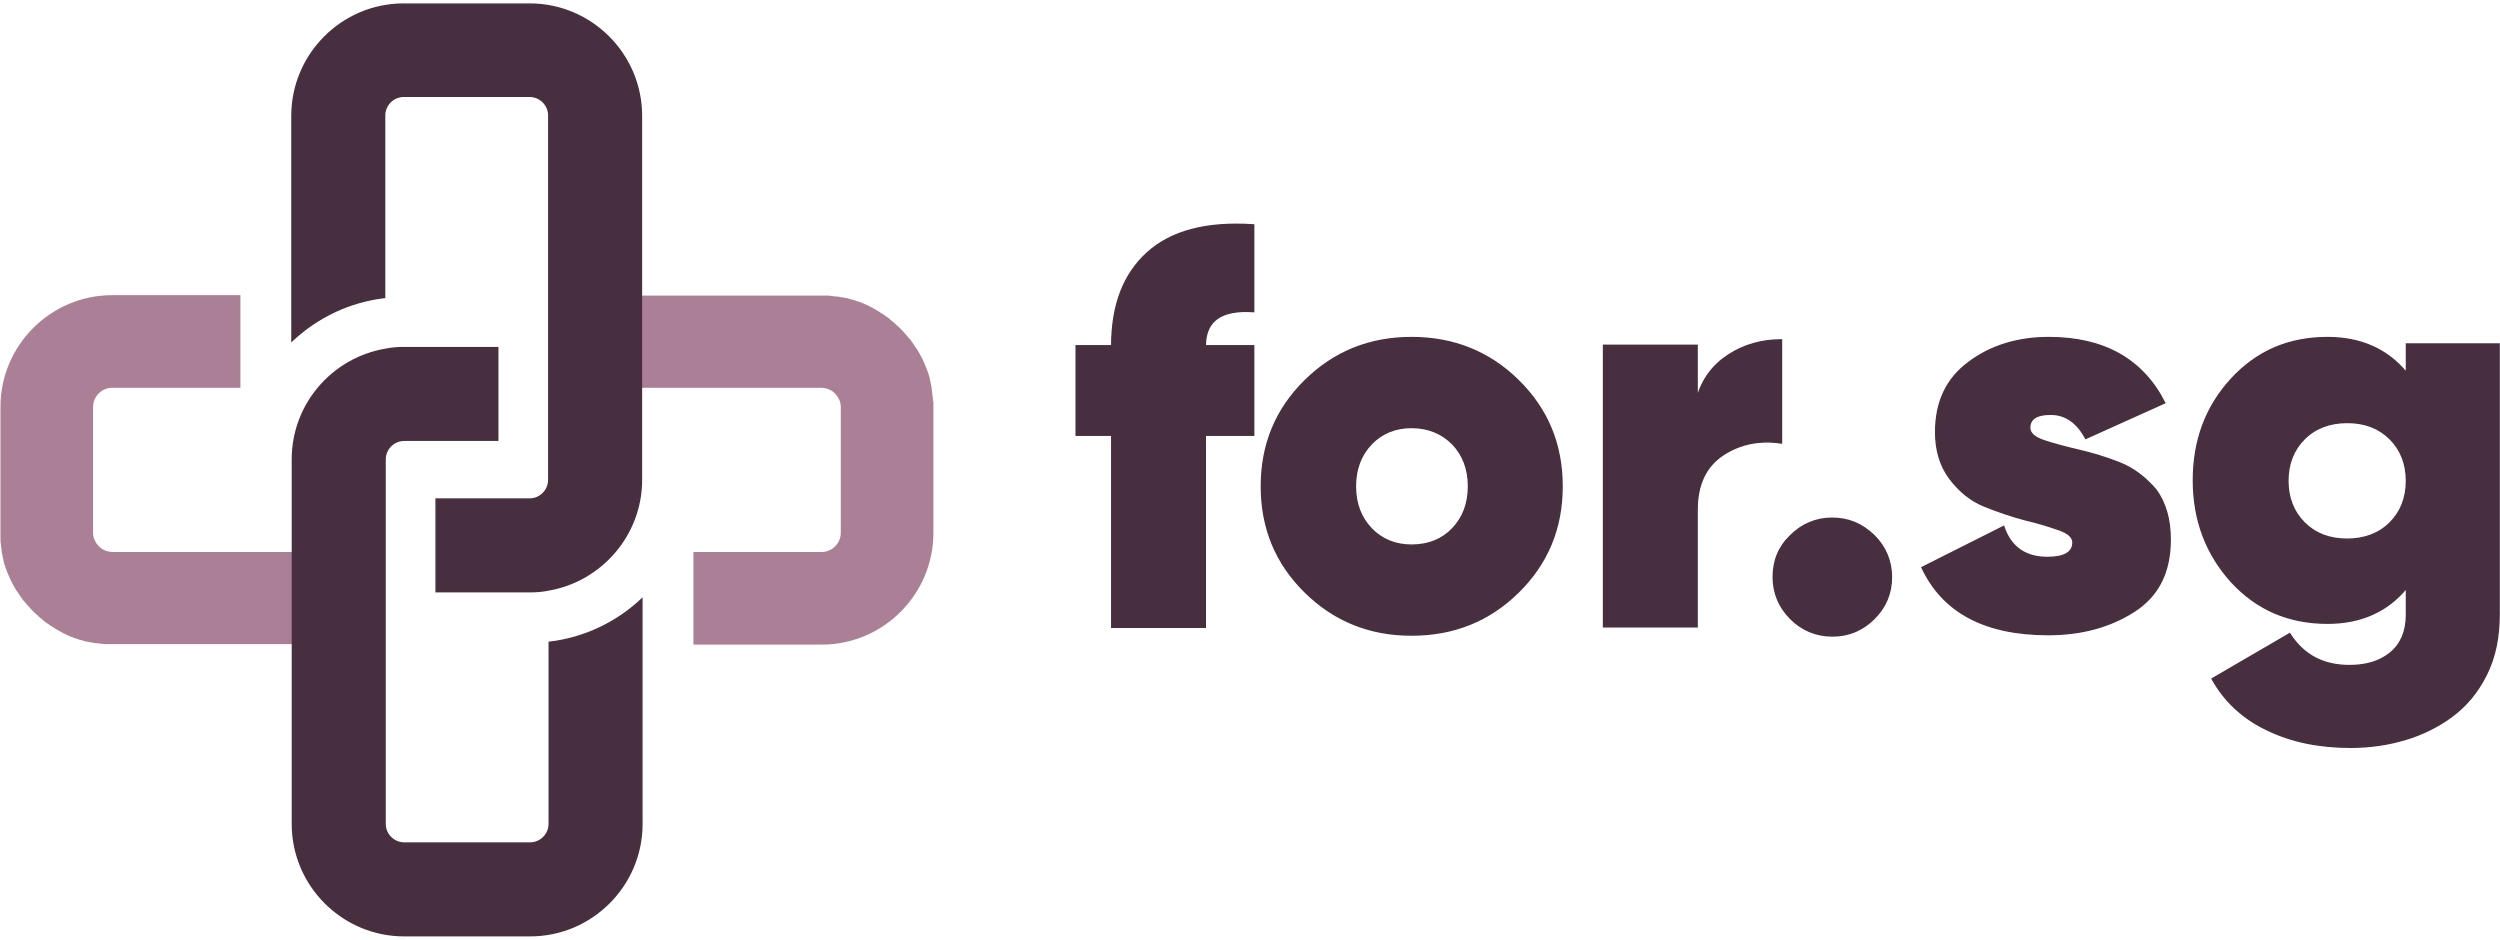
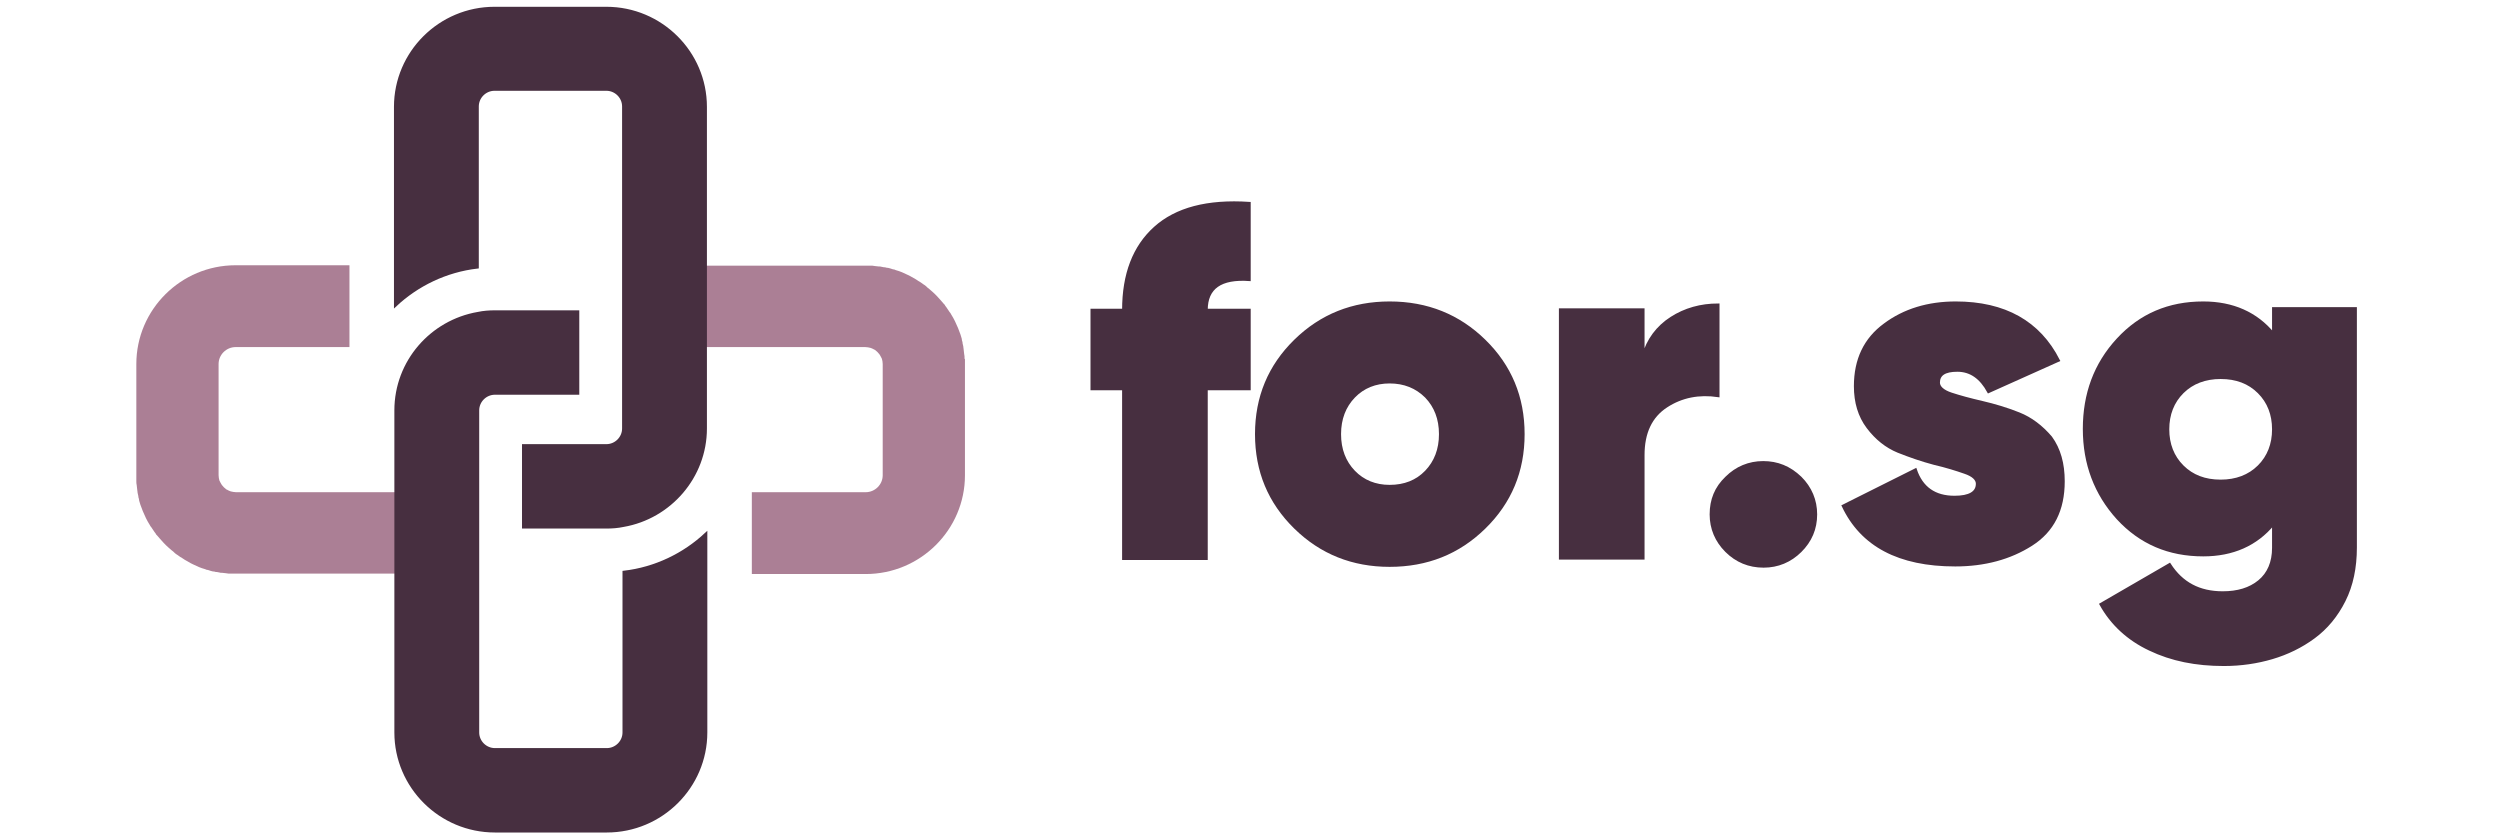
- <svg xmlns="http://www.w3.org/2000/svg" width="548" height="206" viewBox="0 0 548 206" fill="none">
-   <path d="M24.7 121C24.3 121 23.8 120.9 23.4 120.8C23.1 120.7 22.9 120.6 22.7 120.5C22.6 120.4 22.5 120.4 22.3 120.3C21.9 120 21.5 119.6 21.2 119.2C21 118.9 20.8 118.5 20.6 118.1C20.5 117.7 20.4 117.3 20.4 116.8V89.2C20.4 86.9 22.3 85 24.6 85H52.7V64.7H24.6C11.1 64.7 0.1 75.7 0.1 89.2V116.8C0.1 117.2 0.1 117.6 0.1 118C0.1 118.1 0.1 118.1 0.1 118.2C0.1 118.6 0.1 118.9 0.2 119.3C0.2 119.6 0.3 119.9 0.3 120.2C0.3 120.5 0.4 120.8 0.4 121V121.1C0.5 121.4 0.5 121.7 0.6 122C0.6 122.1 0.6 122.1 0.6 122.2C0.7 122.5 0.8 122.8 0.8 123.1C0.9 123.4 1 123.8 1.1 124.1C1.3 124.7 1.5 125.2 1.7 125.7C2.2 126.9 2.7 128 3.4 129.1C3.5 129.3 3.6 129.5 3.8 129.7C3.9 129.8 3.9 129.9 4 130C4.1 130.2 4.3 130.4 4.4 130.6C4.5 130.7 4.5 130.8 4.6 130.9C4.8 131.1 4.9 131.3 5 131.5C5.1 131.6 5.1 131.6 5.2 131.7C5.4 131.9 5.6 132.2 5.8 132.4C6.5 133.2 7.2 134 8 134.7C8.3 134.9 8.5 135.2 8.8 135.4C9.1 135.6 9.3 135.8 9.6 136.1C9.8 136.3 10 136.4 10.3 136.6C10.7 136.9 11.1 137.2 11.5 137.4C11.7 137.5 11.9 137.7 12.1 137.8C12.6 138.1 13 138.3 13.5 138.6C13.7 138.7 13.9 138.8 14.1 138.9C15.1 139.4 16 139.8 17.1 140.1C17.3 140.2 17.5 140.3 17.8 140.3C18 140.4 18.2 140.4 18.4 140.5C18.7 140.6 19.1 140.7 19.4 140.7C19.6 140.8 19.8 140.8 20 140.8C20.2 140.8 20.3 140.9 20.5 140.9C20.8 141 21 141 21.3 141C21.6 141 21.9 141.1 22.2 141.1C22.4 141.1 22.7 141.2 22.9 141.2C23.1 141.2 23.3 141.2 23.5 141.2C23.9 141.2 24.3 141.2 24.6 141.2H64V121H24.7Z" fill="#AB7F95" />
-   <path d="M204.5 87.8C204.5 87.4 204.5 87.1 204.4 86.7C204.4 86.4 204.3 86.1 204.3 85.8C204.3 85.5 204.2 85.2 204.2 85V84.9C204.1 84.6 204.1 84.3 204 84C204 83.9 204 83.9 204 83.8C203.9 83.5 203.8 83.2 203.8 82.9C203.7 82.6 203.6 82.2 203.5 81.9C203.3 81.3 203.1 80.8 202.9 80.3C202.4 79.1 201.9 78 201.2 76.9C201.1 76.7 201 76.5 200.8 76.3C200.7 76.2 200.7 76.1 200.6 76C200.5 75.8 200.3 75.6 200.2 75.4C200.1 75.3 200.1 75.2 200 75.1C199.8 74.9 199.7 74.7 199.6 74.5C199.5 74.4 199.5 74.4 199.4 74.3C199.2 74.1 199 73.8 198.8 73.6C198.1 72.8 197.4 72 196.6 71.3C196.3 71.1 196.1 70.8 195.8 70.6C195.5 70.4 195.3 70.2 195 69.9C194.8 69.7 194.6 69.6 194.3 69.4C193.9 69.1 193.5 68.8 193.1 68.6C192.9 68.5 192.7 68.3 192.5 68.2C192 67.9 191.6 67.7 191.1 67.4C190.9 67.3 190.7 67.2 190.5 67.1C189.5 66.6 188.6 66.2 187.5 65.9C187.3 65.8 187.1 65.7 186.8 65.7C186.6 65.6 186.4 65.6 186.2 65.5C185.9 65.4 185.5 65.3 185.2 65.3C185 65.2 184.8 65.2 184.6 65.2C184.4 65.2 184.3 65.1 184.1 65.1C183.8 65 183.6 65 183.3 65C183 65 182.7 64.9 182.4 64.9C182.2 64.9 181.9 64.8 181.7 64.8C181.5 64.8 181.3 64.8 181.1 64.8C180.7 64.8 180.3 64.8 180 64.8H140.6V85H180C180.4 85 180.9 85.1 181.3 85.2C181.6 85.3 181.8 85.4 182 85.5C182.1 85.6 182.2 85.6 182.4 85.7C182.8 86 183.2 86.4 183.5 86.8C183.7 87.1 183.9 87.5 184.1 87.9C184.2 88.3 184.3 88.7 184.3 89.2V116.8C184.3 119.1 182.4 121 180.1 121H152V141.3H180.1C193.6 141.3 204.6 130.3 204.6 116.8V89.2C204.6 88.8 204.6 88.4 204.6 88C204.5 87.9 204.5 87.9 204.5 87.8Z" fill="#AB7F95" />
-   <path d="M120.4 180.6C120.4 182.9 118.5 184.8 116.2 184.8H88.6C86.3 184.8 84.4 182.9 84.4 180.6V129.3V100.7C84.4 98.4 86.3 96.5 88.6 96.5H109.1V76.2H88.6C87.2 76.2 85.8 76.3 84.4 76.6C72.9 78.6 64.1 88.6 64.1 100.7V105.2V121V141.3V180.6C64.1 194.1 75.1 205.1 88.6 205.1H116.2C129.7 205.1 140.7 194.1 140.7 180.6V131.3C135.3 136.4 128.2 139.9 120.4 140.8V180.6Z" fill="#472F40" stroke="#472F40" stroke-width="0.319" stroke-miterlimit="10" />
-   <path d="M116.1 0.9H88.5C75 0.9 64 11.9 64 25.4V74.7C69.4 69.6 76.5 66.1 84.3 65.2V25.3C84.3 23 86.2 21.1 88.5 21.1H116.1C118.4 21.1 120.3 23 120.3 25.3V105.2C120.3 107.5 118.4 109.4 116.1 109.4H95.6V129.7H116.1C117.5 129.7 118.9 129.6 120.3 129.3C131.8 127.3 140.6 117.2 140.6 105.2V85V64.7V25.4C140.6 11.9 129.6 0.9 116.1 0.9Z" fill="#472F40" stroke="#472F40" stroke-width="0.319" stroke-miterlimit="10" />
-   <path d="M251.5 55.4C246.3 60.1 243.7 66.9 243.7 75.8H235.9V95.4H243.7V137.5H264.2V95.4H274.8V75.8H264.2C264.2 70.3 267.7 67.8 274.8 68.3V49.3C264.4 48.6 256.7 50.7 251.5 55.4Z" fill="#472F40" stroke="#472F40" stroke-width="0.319" stroke-miterlimit="10" />
-   <path d="M309.4 74C300.3 74 292.5 77.1 286.1 83.4C279.7 89.7 276.5 97.4 276.5 106.6C276.5 115.8 279.7 123.5 286.1 129.8C292.5 136.1 300.3 139.2 309.4 139.2C318.6 139.2 326.4 136.1 332.8 129.8C339.2 123.5 342.4 115.8 342.4 106.6C342.4 97.4 339.2 89.7 332.8 83.4C326.5 77.2 318.7 74 309.4 74ZM318.4 115.9C316.1 118.3 313.1 119.5 309.4 119.5C305.9 119.5 302.9 118.3 300.6 115.9C298.3 113.5 297.1 110.4 297.1 106.6C297.1 102.8 298.3 99.7 300.6 97.3C302.9 94.9 305.9 93.7 309.4 93.7C313 93.7 316 94.9 318.4 97.3C320.7 99.7 321.9 102.8 321.9 106.6C321.9 110.4 320.7 113.5 318.4 115.9Z" fill="#472F40" stroke="#472F40" stroke-width="0.319" stroke-miterlimit="10" />
-   <path d="M390.5 74.5C386.2 74.5 382.3 75.6 378.9 77.8C375.5 80 373.1 83.2 372 87.2V75.7H351.5V137.4H372V111.8C372 106.2 373.9 102.2 377.7 99.7C381.5 97.2 385.8 96.4 390.5 97.1V74.5Z" fill="#472F40" stroke="#472F40" stroke-width="0.319" stroke-miterlimit="10" />
-   <path d="M401.6 113.6C398.1 113.6 395 114.9 392.5 117.4C389.9 119.9 388.7 122.9 388.7 126.5C388.7 130 390 133.1 392.5 135.6C395 138.1 398.1 139.4 401.7 139.4C405.2 139.4 408.3 138.1 410.8 135.6C413.3 133.1 414.6 130.1 414.6 126.5C414.6 123 413.3 119.9 410.8 117.4C408.1 114.8 405.1 113.6 401.6 113.6Z" fill="#472F40" stroke="#472F40" stroke-width="0.319" stroke-miterlimit="10" />
-   <path d="M464.7 101.5C461.7 100.3 458.7 99.4 455.7 98.7C452.7 98 450.1 97.3 448 96.6C445.9 95.9 444.9 94.9 444.9 93.8C444.9 91.8 446.4 90.8 449.5 90.8C452.8 90.8 455.3 92.6 457.2 96.1L474.5 88.3C469.7 78.8 461.2 74 449.1 74C442.3 74 436.4 75.8 431.6 79.4C426.7 83 424.3 88.1 424.3 94.7C424.3 98.7 425.3 102.1 427.4 104.9C429.5 107.7 432 109.7 434.9 110.9C437.9 112.1 440.8 113.1 443.8 113.9C446.8 114.6 449.3 115.4 451.3 116.1C453.4 116.8 454.4 117.8 454.4 118.9C454.4 121.1 452.5 122.2 448.8 122.2C443.9 122.2 440.7 119.9 439.2 115.4L421.3 124.4C425.9 134.2 435.1 139.1 449 139.1C456.2 139.1 462.5 137.4 467.8 134C473.1 130.6 475.7 125.4 475.7 118.3C475.7 113.9 474.7 110.3 472.6 107.4C470.3 104.7 467.7 102.7 464.7 101.5Z" fill="#472F40" stroke="#472F40" stroke-width="0.319" stroke-miterlimit="10" />
-   <path d="M527.5 75.8V81.7C523.3 76.6 517.5 74 510.2 74C501.7 74 494.7 77 489.1 83.1C483.5 89.2 480.8 96.6 480.8 105.3C480.8 114 483.6 121.4 489.1 127.5C494.7 133.6 501.7 136.6 510.2 136.6C517.5 136.6 523.3 134 527.5 128.9V134.8C527.5 138.4 526.3 141.2 524 143.1C521.7 145 518.7 145.9 515 145.9C509.2 145.9 504.9 143.6 501.9 138.9L484.9 148.8C487.6 153.7 491.7 157.5 497 160C502.4 162.6 508.4 163.8 515.3 163.8C519.5 163.8 523.5 163.2 527.2 162.1C530.9 161 534.4 159.3 537.5 157C540.6 154.7 543.1 151.7 545 147.9C546.9 144.1 547.8 139.7 547.8 134.7V75.4H527.5V75.8ZM523.9 114.6C521.5 117 518.3 118.2 514.5 118.2C510.6 118.2 507.5 117 505.1 114.6C502.7 112.2 501.5 109.1 501.5 105.4C501.5 101.7 502.7 98.6 505.1 96.2C507.5 93.8 510.7 92.6 514.5 92.6C518.4 92.6 521.5 93.8 523.9 96.2C526.3 98.6 527.5 101.7 527.5 105.4C527.5 109.1 526.3 112.2 523.9 114.6Z" fill="#472F40" stroke="#472F40" stroke-width="0.319" stroke-miterlimit="10" />
+ <svg xmlns="http://www.w3.org/2000/svg" width="140" height="47" viewBox="0 0 276 104" fill="none">
+   <path d="M12.352 60.991C12.151 60.991 11.9 60.941 11.699 60.891C11.548 60.841 11.448 60.791 11.348 60.741C11.297 60.691 11.247 60.691 11.147 60.642C10.946 60.492 10.745 60.292 10.594 60.092C10.494 59.942 10.393 59.742 10.293 59.543C10.243 59.343 10.193 59.143 10.193 58.893V45.107C10.193 43.958 11.147 43.009 12.301 43.009H26.41V32.869H12.301C5.523 32.869 0 38.363 0 45.107V58.893C0 59.093 0 59.293 0 59.493C0 59.543 0 59.543 0 59.593C0 59.792 -4.59761e-06 59.942 0.05 60.142C0.05 60.292 0.1 60.442 0.1 60.592C0.1 60.741 0.151 60.891 0.151 60.991V61.041C0.201 61.191 0.201 61.341 0.251 61.491C0.251 61.541 0.251 61.541 0.251 61.591C0.301 61.74 0.351 61.89 0.351 62.04C0.402 62.19 0.452 62.39 0.502 62.54C0.603 62.839 0.703 63.089 0.803 63.339C1.054 63.938 1.305 64.488 1.657 65.037C1.707 65.137 1.757 65.237 1.858 65.337C1.908 65.387 1.908 65.437 1.958 65.487C2.008 65.587 2.109 65.687 2.159 65.787C2.209 65.836 2.209 65.886 2.259 65.936C2.36 66.036 2.41 66.136 2.46 66.236C2.51 66.286 2.51 66.286 2.561 66.336C2.661 66.436 2.762 66.586 2.862 66.686C3.213 67.085 3.565 67.485 3.967 67.835C4.117 67.934 4.218 68.084 4.368 68.184C4.519 68.284 4.619 68.384 4.77 68.534C4.87 68.634 4.971 68.684 5.121 68.784C5.322 68.933 5.523 69.083 5.724 69.183C5.824 69.233 5.925 69.333 6.025 69.383C6.276 69.533 6.477 69.633 6.728 69.783C6.829 69.832 6.929 69.882 7.029 69.932C7.532 70.182 7.983 70.382 8.536 70.532C8.636 70.582 8.737 70.632 8.887 70.632C8.988 70.682 9.088 70.682 9.188 70.732C9.339 70.782 9.54 70.832 9.691 70.832C9.791 70.882 9.891 70.882 9.992 70.882C10.092 70.882 10.142 70.931 10.243 70.931C10.393 70.981 10.494 70.981 10.645 70.981C10.795 70.981 10.946 71.031 11.096 71.031C11.197 71.031 11.347 71.081 11.448 71.081C11.548 71.081 11.649 71.081 11.749 71.081C11.95 71.081 12.151 71.081 12.301 71.081H32.084V60.991H12.352Z" fill="#AB7F95" />
+   <path d="M102.629 44.407C102.629 44.208 102.629 44.058 102.579 43.858C102.579 43.708 102.529 43.558 102.529 43.408C102.529 43.259 102.479 43.109 102.479 43.009V42.959C102.428 42.809 102.428 42.659 102.378 42.509C102.378 42.459 102.378 42.459 102.378 42.409C102.328 42.26 102.278 42.11 102.278 41.96C102.228 41.81 102.177 41.61 102.127 41.46C102.027 41.161 101.926 40.911 101.826 40.661C101.575 40.062 101.324 39.512 100.972 38.963C100.922 38.863 100.872 38.763 100.771 38.663C100.721 38.613 100.721 38.563 100.671 38.513C100.621 38.413 100.52 38.313 100.47 38.214C100.42 38.164 100.42 38.114 100.37 38.064C100.269 37.964 100.219 37.864 100.169 37.764C100.119 37.714 100.119 37.714 100.068 37.664C99.968 37.564 99.868 37.414 99.767 37.314C99.416 36.915 99.064 36.515 98.663 36.166C98.512 36.066 98.412 35.916 98.261 35.816C98.11 35.716 98.01 35.616 97.859 35.466C97.759 35.366 97.658 35.316 97.508 35.217C97.307 35.067 97.106 34.917 96.905 34.817C96.805 34.767 96.704 34.667 96.604 34.617C96.353 34.467 96.152 34.367 95.901 34.217C95.801 34.167 95.7 34.117 95.6 34.068C95.098 33.818 94.646 33.618 94.094 33.468C93.993 33.418 93.893 33.368 93.742 33.368C93.642 33.318 93.541 33.318 93.441 33.268C93.29 33.218 93.089 33.169 92.939 33.169C92.838 33.118 92.738 33.118 92.637 33.118C92.537 33.118 92.487 33.069 92.386 33.069C92.236 33.019 92.135 33.019 91.985 33.019C91.834 33.019 91.683 32.969 91.533 32.969C91.432 32.969 91.282 32.919 91.181 32.919C91.081 32.919 90.981 32.919 90.88 32.919C90.679 32.919 90.478 32.919 90.328 32.919H70.545V43.009H90.328C90.529 43.009 90.78 43.059 90.981 43.109C91.131 43.159 91.231 43.209 91.332 43.259C91.382 43.309 91.432 43.309 91.533 43.358C91.734 43.508 91.934 43.708 92.085 43.908C92.186 44.058 92.286 44.258 92.386 44.457C92.437 44.657 92.487 44.857 92.487 45.107V58.893C92.487 60.042 91.533 60.991 90.378 60.991H76.269V71.131H90.378C97.156 71.131 102.679 65.637 102.679 58.893V45.107C102.679 44.907 102.679 44.707 102.679 44.507C102.629 44.457 102.629 44.457 102.629 44.407Z" fill="#AB7F95" />
+   <path d="M60.403 90.762C60.403 91.911 59.449 92.86 58.294 92.86H44.436C43.281 92.86 42.327 91.911 42.327 90.762V65.137V50.851C42.327 49.702 43.281 48.753 44.436 48.753H54.729V38.613H44.436C43.733 38.613 43.03 38.663 42.327 38.813C36.553 39.812 32.134 44.807 32.134 50.851V53.099V60.991V71.131V90.762C32.134 97.505 37.657 103 44.436 103H58.294C65.072 103 70.595 97.505 70.595 90.762V66.136C67.884 68.684 64.319 70.432 60.403 70.882V90.762Z" fill="#472F40" stroke="#472F40" stroke-width="0.319" stroke-miterlimit="10" />
+   <path d="M58.243 1H44.386C37.607 1 32.084 6.495 32.084 13.238V37.864C34.795 35.316 38.36 33.568 42.277 33.118V13.188C42.277 12.039 43.231 11.09 44.386 11.09H58.243C59.398 11.09 60.352 12.039 60.352 13.188V53.099C60.352 54.248 59.398 55.197 58.243 55.197H47.95V65.337H58.243C58.946 65.337 59.649 65.287 60.352 65.137C66.126 64.138 70.545 59.093 70.545 53.099V43.009V32.869V13.238C70.545 6.495 65.022 1 58.243 1Z" fill="#472F40" stroke="#472F40" stroke-width="0.319" stroke-miterlimit="10" />
+   <path d="M126.228 28.223C123.617 30.571 122.311 33.968 122.311 38.413H118.395V48.204H122.311V69.233H132.604V48.204H137.927V38.413H132.604C132.604 35.666 134.362 34.417 137.927 34.667V25.176C132.705 24.827 128.839 25.875 126.228 28.223Z" fill="#472F40" stroke="#472F40" stroke-width="0.319" stroke-miterlimit="10" />
+   <path d="M155.299 37.514C150.73 37.514 146.814 39.063 143.6 42.21C140.387 45.357 138.78 49.203 138.78 53.798C138.78 58.394 140.387 62.24 143.6 65.387C146.814 68.534 150.73 70.082 155.299 70.082C159.919 70.082 163.835 68.534 167.048 65.387C170.262 62.24 171.869 58.394 171.869 53.798C171.869 49.203 170.262 45.357 167.048 42.21C163.885 39.113 159.969 37.514 155.299 37.514ZM159.818 58.444C158.663 59.643 157.157 60.242 155.299 60.242C153.542 60.242 152.036 59.643 150.881 58.444C149.726 57.245 149.124 55.697 149.124 53.798C149.124 51.9 149.726 50.352 150.881 49.153C152.036 47.954 153.542 47.355 155.299 47.355C157.107 47.355 158.613 47.954 159.818 49.153C160.973 50.352 161.576 51.9 161.576 53.798C161.576 55.697 160.973 57.245 159.818 58.444Z" fill="#472F40" stroke="#472F40" stroke-width="0.319" stroke-miterlimit="10" />
+   <path d="M196.02 37.764C193.861 37.764 191.902 38.313 190.195 39.412C188.488 40.511 187.283 42.11 186.731 44.108V38.364H176.438V69.183H186.731V56.396C186.731 53.599 187.685 51.6 189.593 50.352C191.501 49.103 193.66 48.703 196.02 49.053V37.764Z" fill="#472F40" stroke="#472F40" stroke-width="0.319" stroke-miterlimit="10" />
+   <path d="M201.593 57.295C199.836 57.295 198.279 57.944 197.024 59.193C195.718 60.442 195.116 61.94 195.116 63.739C195.116 65.487 195.769 67.035 197.024 68.284C198.279 69.533 199.836 70.182 201.643 70.182C203.4 70.182 204.957 69.533 206.212 68.284C207.467 67.035 208.12 65.537 208.12 63.739C208.12 61.99 207.467 60.442 206.212 59.193C204.857 57.894 203.35 57.295 201.593 57.295Z" fill="#472F40" stroke="#472F40" stroke-width="0.319" stroke-miterlimit="10" />
+   <path d="M233.275 51.251C231.769 50.651 230.263 50.202 228.756 49.852C227.25 49.502 225.945 49.153 224.89 48.803C223.836 48.454 223.334 47.954 223.334 47.405C223.334 46.406 224.087 45.906 225.643 45.906C227.3 45.906 228.556 46.805 229.51 48.553L238.196 44.657C235.786 39.912 231.518 37.514 225.443 37.514C222.028 37.514 219.066 38.413 216.656 40.212C214.196 42.01 212.991 44.557 212.991 47.854C212.991 49.852 213.493 51.55 214.547 52.949C215.601 54.348 216.857 55.347 218.313 55.946C219.819 56.546 221.275 57.045 222.781 57.445C224.288 57.794 225.543 58.194 226.547 58.544C227.602 58.893 228.104 59.393 228.104 59.942C228.104 61.041 227.15 61.591 225.292 61.591C222.832 61.591 221.225 60.442 220.472 58.194L211.484 62.69C213.794 67.585 218.413 70.032 225.392 70.032C229.008 70.032 232.171 69.183 234.832 67.485C237.493 65.787 238.798 63.189 238.798 59.643C238.798 57.445 238.296 55.647 237.242 54.198C236.087 52.849 234.782 51.85 233.275 51.251Z" fill="#472F40" stroke="#472F40" stroke-width="0.319" stroke-miterlimit="10" />
+   <path d="M264.807 38.413V41.361C262.699 38.813 259.786 37.514 256.121 37.514C251.853 37.514 248.338 39.013 245.527 42.06C242.715 45.107 241.359 48.803 241.359 53.149C241.359 57.495 242.765 61.191 245.527 64.238C248.338 67.285 251.853 68.784 256.121 68.784C259.786 68.784 262.699 67.485 264.807 64.937V67.885C264.807 69.683 264.205 71.081 263.05 72.03C261.895 72.98 260.389 73.429 258.531 73.429C255.619 73.429 253.46 72.28 251.954 69.933L243.418 74.878C244.774 77.325 246.832 79.223 249.493 80.472C252.205 81.771 255.217 82.37 258.682 82.37C260.791 82.37 262.799 82.071 264.657 81.521C266.514 80.972 268.272 80.123 269.828 78.974C271.385 77.825 272.64 76.326 273.594 74.428C274.548 72.53 275 70.332 275 67.835V38.214H264.807V38.413ZM263 57.794C261.795 58.993 260.188 59.593 258.28 59.593C256.322 59.593 254.765 58.993 253.56 57.794C252.355 56.596 251.753 55.047 251.753 53.199C251.753 51.351 252.355 49.802 253.56 48.603C254.765 47.405 256.372 46.805 258.28 46.805C260.238 46.805 261.795 47.405 263 48.603C264.205 49.802 264.807 51.351 264.807 53.199C264.807 55.047 264.205 56.596 263 57.794Z" fill="#472F40" stroke="#472F40" stroke-width="0.319" stroke-miterlimit="10" />
</svg>
